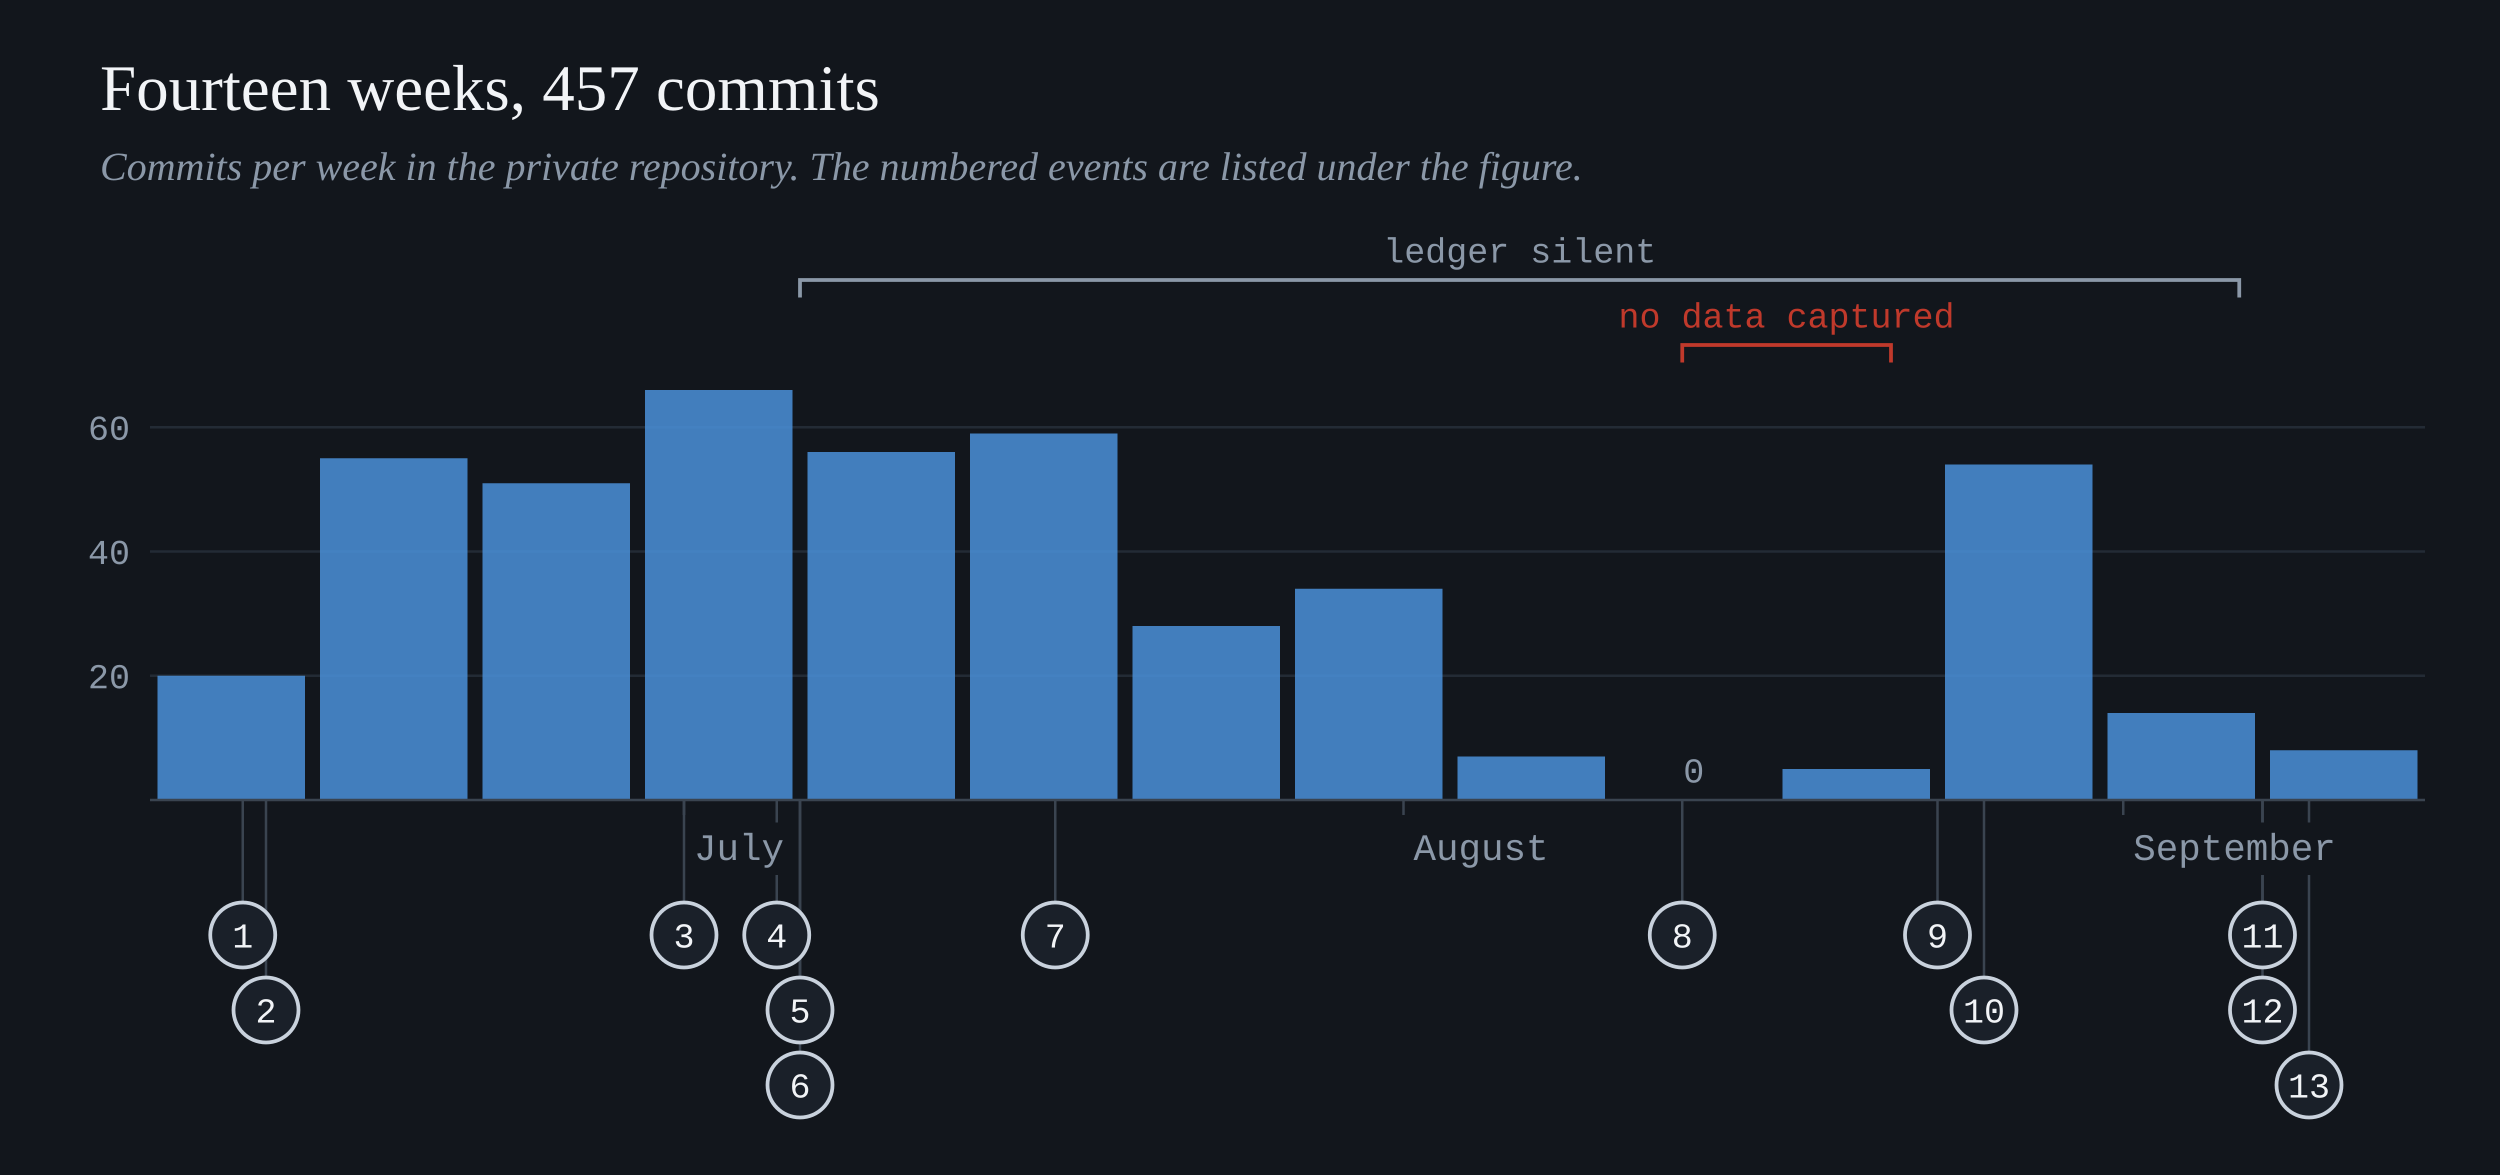
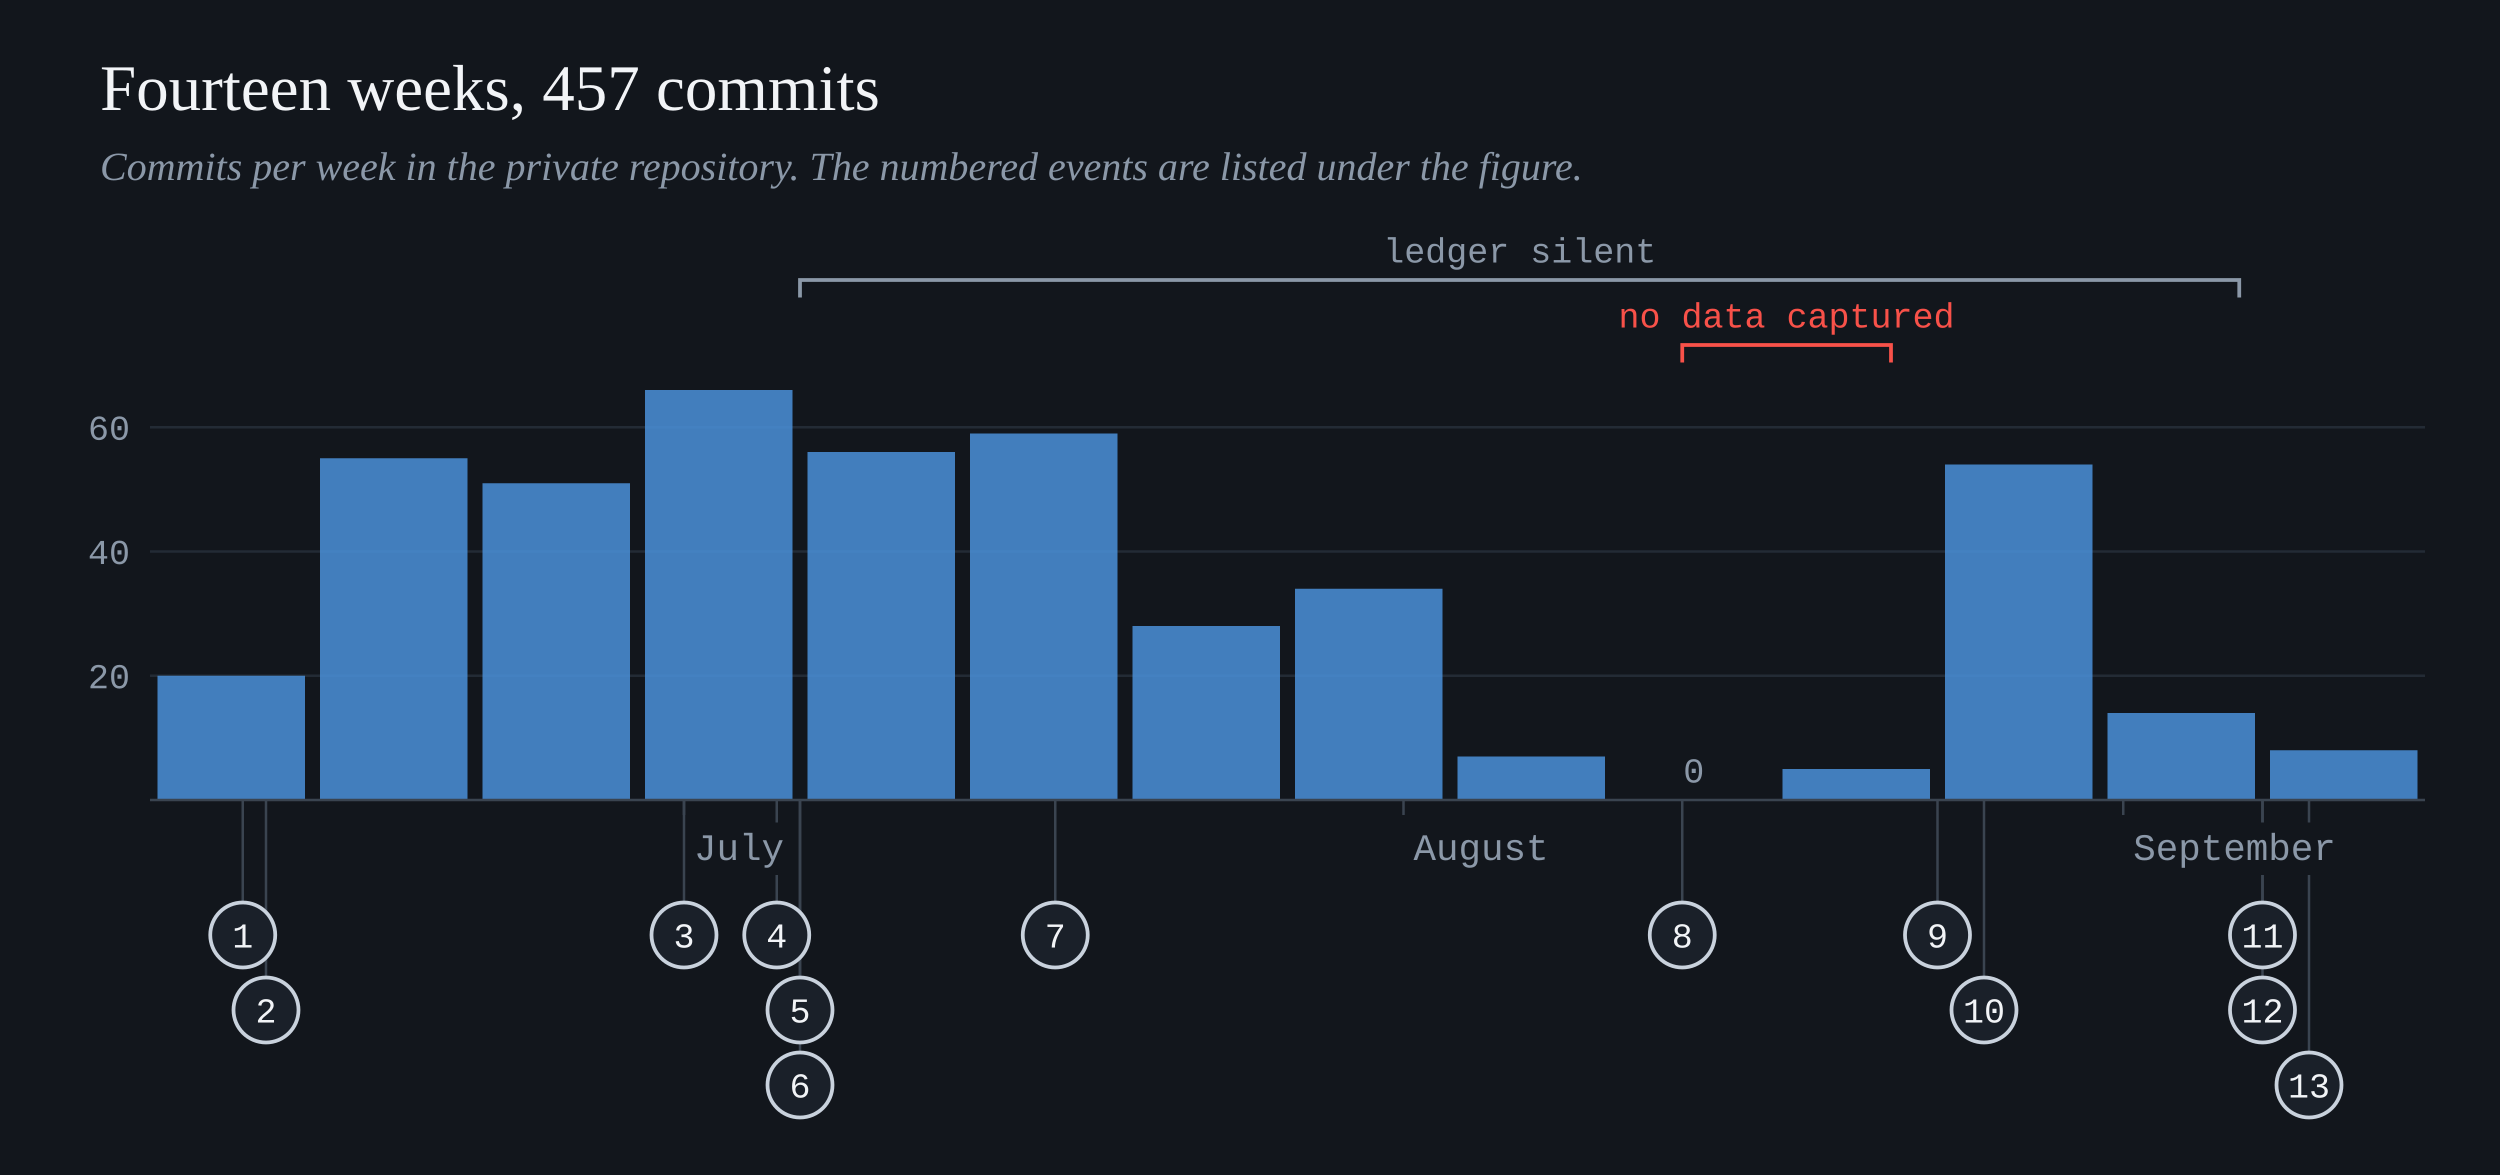
<svg xmlns="http://www.w3.org/2000/svg" viewBox="0 0 1000 470" width="1000" height="470" role="img" aria-label="Commits per week from June to September 2026, with thirteen numbered events on the time axis. The events are listed under the figure.">
  <rect width="1000" height="470" fill="#12161C" />
  <text x="40.0" y="44.0" font-family="Georgia, 'Times New Roman', serif" font-size="26" fill="#F2F4F7" text-anchor="start">Fourteen weeks, 457 commits</text>
  <text x="40.0" y="72.0" font-family="Georgia, 'Times New Roman', serif" font-size="16" fill="#8B98A8" text-anchor="start" font-style="italic">Commits per week in the private repository. The numbered events are listed under the figure.</text>
  <path d="M320.0 119.0 V112.0 H895.7 V119.0" fill="none" stroke="#8B98A8" stroke-width="1.5" />
  <text x="607.9" y="105.0" font-family="'SF Mono', Consolas, 'Liberation Mono', monospace" font-size="14" fill="#8B98A8" text-anchor="middle">ledger silent</text>
-   <path d="M672.9 145.0 V138.0 H756.4 V145.0" fill="none" stroke="#C0392B" stroke-width="1.5" />
-   <text x="714.6" y="131.0" font-family="'SF Mono', Consolas, 'Liberation Mono', monospace" font-size="14" fill="#C0392B" text-anchor="middle">no data captured</text>
+   <path d="M672.9 145.0 V138.0 H756.4 V145.0" fill="none" stroke="#F85149" stroke-width="1.5" />
+   <text x="714.6" y="131.0" font-family="'SF Mono', Consolas, 'Liberation Mono', monospace" font-size="14" fill="#F85149" text-anchor="middle">no data captured</text>
  <line x1="60.0" y1="270.3" x2="970.0" y2="270.3" stroke="#232B35" stroke-width="1" />
  <text x="52.0" y="275.3" font-family="'SF Mono', Consolas, 'Liberation Mono', monospace" font-size="14" fill="#8B98A8" text-anchor="end">20</text>
  <line x1="60.0" y1="220.6" x2="970.0" y2="220.6" stroke="#232B35" stroke-width="1" />
  <text x="52.0" y="225.6" font-family="'SF Mono', Consolas, 'Liberation Mono', monospace" font-size="14" fill="#8B98A8" text-anchor="end">40</text>
  <line x1="60.0" y1="170.9" x2="970.0" y2="170.9" stroke="#232B35" stroke-width="1" />
  <text x="52.0" y="175.9" font-family="'SF Mono', Consolas, 'Liberation Mono', monospace" font-size="14" fill="#8B98A8" text-anchor="end">60</text>
  <rect x="63.0" y="270.3" width="59.0" height="49.7" fill="#4A90D9" opacity="0.85" />
  <rect x="128.0" y="183.3" width="59.0" height="136.7" fill="#4A90D9" opacity="0.85" />
  <rect x="193.0" y="193.3" width="59.0" height="126.7" fill="#4A90D9" opacity="0.85" />
  <rect x="258.0" y="156.0" width="59.0" height="164.0" fill="#4A90D9" opacity="0.85" />
  <rect x="323.0" y="180.8" width="59.0" height="139.2" fill="#4A90D9" opacity="0.85" />
  <rect x="388.0" y="173.4" width="59.0" height="146.6" fill="#4A90D9" opacity="0.85" />
  <rect x="453.0" y="250.4" width="59.0" height="69.6" fill="#4A90D9" opacity="0.85" />
  <rect x="518.0" y="235.5" width="59.0" height="84.5" fill="#4A90D9" opacity="0.85" />
  <rect x="583.0" y="302.6" width="59.0" height="17.4" fill="#4A90D9" opacity="0.85" />
  <rect x="648.0" y="320.0" width="59.0" height="0.0" fill="#4A90D9" opacity="0.85" />
  <text x="677.5" y="313.0" font-family="'SF Mono', Consolas, 'Liberation Mono', monospace" font-size="14" fill="#8B98A8" text-anchor="middle">0</text>
  <rect x="713.0" y="307.6" width="59.0" height="12.4" fill="#4A90D9" opacity="0.85" />
  <rect x="778.0" y="185.8" width="59.0" height="134.2" fill="#4A90D9" opacity="0.85" />
  <rect x="843.0" y="285.2" width="59.0" height="34.8" fill="#4A90D9" opacity="0.85" />
  <rect x="908.0" y="300.1" width="59.0" height="19.9" fill="#4A90D9" opacity="0.85" />
  <line x1="60.0" y1="320.0" x2="970.0" y2="320.0" stroke="#3A4450" stroke-width="1" />
  <line x1="97.1" y1="320.0" x2="97.1" y2="361.0" stroke="#3A4450" stroke-width="1" />
  <line x1="106.4" y1="320.0" x2="106.4" y2="391.0" stroke="#3A4450" stroke-width="1" />
  <line x1="273.6" y1="320.0" x2="273.6" y2="361.0" stroke="#3A4450" stroke-width="1" />
  <line x1="310.7" y1="320.0" x2="310.7" y2="361.0" stroke="#3A4450" stroke-width="1" />
  <line x1="320.0" y1="320.0" x2="320.0" y2="391.0" stroke="#3A4450" stroke-width="1" />
  <line x1="320.0" y1="320.0" x2="320.0" y2="421.0" stroke="#3A4450" stroke-width="1" />
  <line x1="422.1" y1="320.0" x2="422.1" y2="361.0" stroke="#3A4450" stroke-width="1" />
  <line x1="672.9" y1="320.0" x2="672.9" y2="361.0" stroke="#3A4450" stroke-width="1" />
  <line x1="775.0" y1="320.0" x2="775.0" y2="361.0" stroke="#3A4450" stroke-width="1" />
  <line x1="793.6" y1="320.0" x2="793.6" y2="391.0" stroke="#3A4450" stroke-width="1" />
  <line x1="905.0" y1="320.0" x2="905.0" y2="361.0" stroke="#3A4450" stroke-width="1" />
  <line x1="905.0" y1="320.0" x2="905.0" y2="391.0" stroke="#3A4450" stroke-width="1" />
  <line x1="923.6" y1="320.0" x2="923.6" y2="421.0" stroke="#3A4450" stroke-width="1" />
  <line x1="273.6" y1="320.0" x2="273.6" y2="326.0" stroke="#3A4450" stroke-width="1" />
  <rect x="274.6" y="329.0" width="42.8" height="21" fill="#12161C" />
  <text x="277.6" y="344.0" font-family="'SF Mono', Consolas, 'Liberation Mono', monospace" font-size="15" fill="#8B98A8" text-anchor="start">July</text>
  <line x1="561.4" y1="320.0" x2="561.4" y2="326.0" stroke="#3A4450" stroke-width="1" />
  <rect x="562.4" y="329.0" width="61.2" height="21" fill="#12161C" />
  <text x="565.4" y="344.0" font-family="'SF Mono', Consolas, 'Liberation Mono', monospace" font-size="15" fill="#8B98A8" text-anchor="start">August</text>
  <line x1="849.3" y1="320.0" x2="849.3" y2="326.0" stroke="#3A4450" stroke-width="1" />
  <rect x="850.3" y="329.0" width="88.8" height="21" fill="#12161C" />
  <text x="853.3" y="344.0" font-family="'SF Mono', Consolas, 'Liberation Mono', monospace" font-size="15" fill="#8B98A8" text-anchor="start">September</text>
  <circle cx="97.1" cy="374.0" r="13" fill="#1A2029" stroke="#C9D2DD" stroke-width="1.5" />
  <text x="97.1" y="379.0" font-family="'SF Mono', Consolas, 'Liberation Mono', monospace" font-size="14" fill="#F2F4F7" text-anchor="middle">1</text>
  <circle cx="106.4" cy="404.0" r="13" fill="#1A2029" stroke="#C9D2DD" stroke-width="1.5" />
  <text x="106.4" y="409.0" font-family="'SF Mono', Consolas, 'Liberation Mono', monospace" font-size="14" fill="#F2F4F7" text-anchor="middle">2</text>
  <circle cx="273.6" cy="374.0" r="13" fill="#1A2029" stroke="#C9D2DD" stroke-width="1.5" />
  <text x="273.6" y="379.0" font-family="'SF Mono', Consolas, 'Liberation Mono', monospace" font-size="14" fill="#F2F4F7" text-anchor="middle">3</text>
  <circle cx="310.7" cy="374.0" r="13" fill="#1A2029" stroke="#C9D2DD" stroke-width="1.5" />
  <text x="310.7" y="379.0" font-family="'SF Mono', Consolas, 'Liberation Mono', monospace" font-size="14" fill="#F2F4F7" text-anchor="middle">4</text>
  <circle cx="320.0" cy="404.0" r="13" fill="#1A2029" stroke="#C9D2DD" stroke-width="1.5" />
  <text x="320.0" y="409.0" font-family="'SF Mono', Consolas, 'Liberation Mono', monospace" font-size="14" fill="#F2F4F7" text-anchor="middle">5</text>
  <circle cx="320.0" cy="434.0" r="13" fill="#1A2029" stroke="#C9D2DD" stroke-width="1.5" />
  <text x="320.0" y="439.0" font-family="'SF Mono', Consolas, 'Liberation Mono', monospace" font-size="14" fill="#F2F4F7" text-anchor="middle">6</text>
  <circle cx="422.1" cy="374.0" r="13" fill="#1A2029" stroke="#C9D2DD" stroke-width="1.5" />
  <text x="422.1" y="379.0" font-family="'SF Mono', Consolas, 'Liberation Mono', monospace" font-size="14" fill="#F2F4F7" text-anchor="middle">7</text>
  <circle cx="672.9" cy="374.0" r="13" fill="#1A2029" stroke="#C9D2DD" stroke-width="1.5" />
  <text x="672.9" y="379.0" font-family="'SF Mono', Consolas, 'Liberation Mono', monospace" font-size="14" fill="#F2F4F7" text-anchor="middle">8</text>
  <circle cx="775.0" cy="374.0" r="13" fill="#1A2029" stroke="#C9D2DD" stroke-width="1.5" />
  <text x="775.0" y="379.0" font-family="'SF Mono', Consolas, 'Liberation Mono', monospace" font-size="14" fill="#F2F4F7" text-anchor="middle">9</text>
  <circle cx="793.6" cy="404.0" r="13" fill="#1A2029" stroke="#C9D2DD" stroke-width="1.5" />
  <text x="793.6" y="409.0" font-family="'SF Mono', Consolas, 'Liberation Mono', monospace" font-size="14" fill="#F2F4F7" text-anchor="middle">10</text>
  <circle cx="905.0" cy="374.0" r="13" fill="#1A2029" stroke="#C9D2DD" stroke-width="1.5" />
  <text x="905.0" y="379.0" font-family="'SF Mono', Consolas, 'Liberation Mono', monospace" font-size="14" fill="#F2F4F7" text-anchor="middle">11</text>
  <circle cx="905.0" cy="404.0" r="13" fill="#1A2029" stroke="#C9D2DD" stroke-width="1.5" />
  <text x="905.0" y="409.0" font-family="'SF Mono', Consolas, 'Liberation Mono', monospace" font-size="14" fill="#F2F4F7" text-anchor="middle">12</text>
  <circle cx="923.6" cy="434.0" r="13" fill="#1A2029" stroke="#C9D2DD" stroke-width="1.5" />
  <text x="923.6" y="439.0" font-family="'SF Mono', Consolas, 'Liberation Mono', monospace" font-size="14" fill="#F2F4F7" text-anchor="middle">13</text>
</svg>
